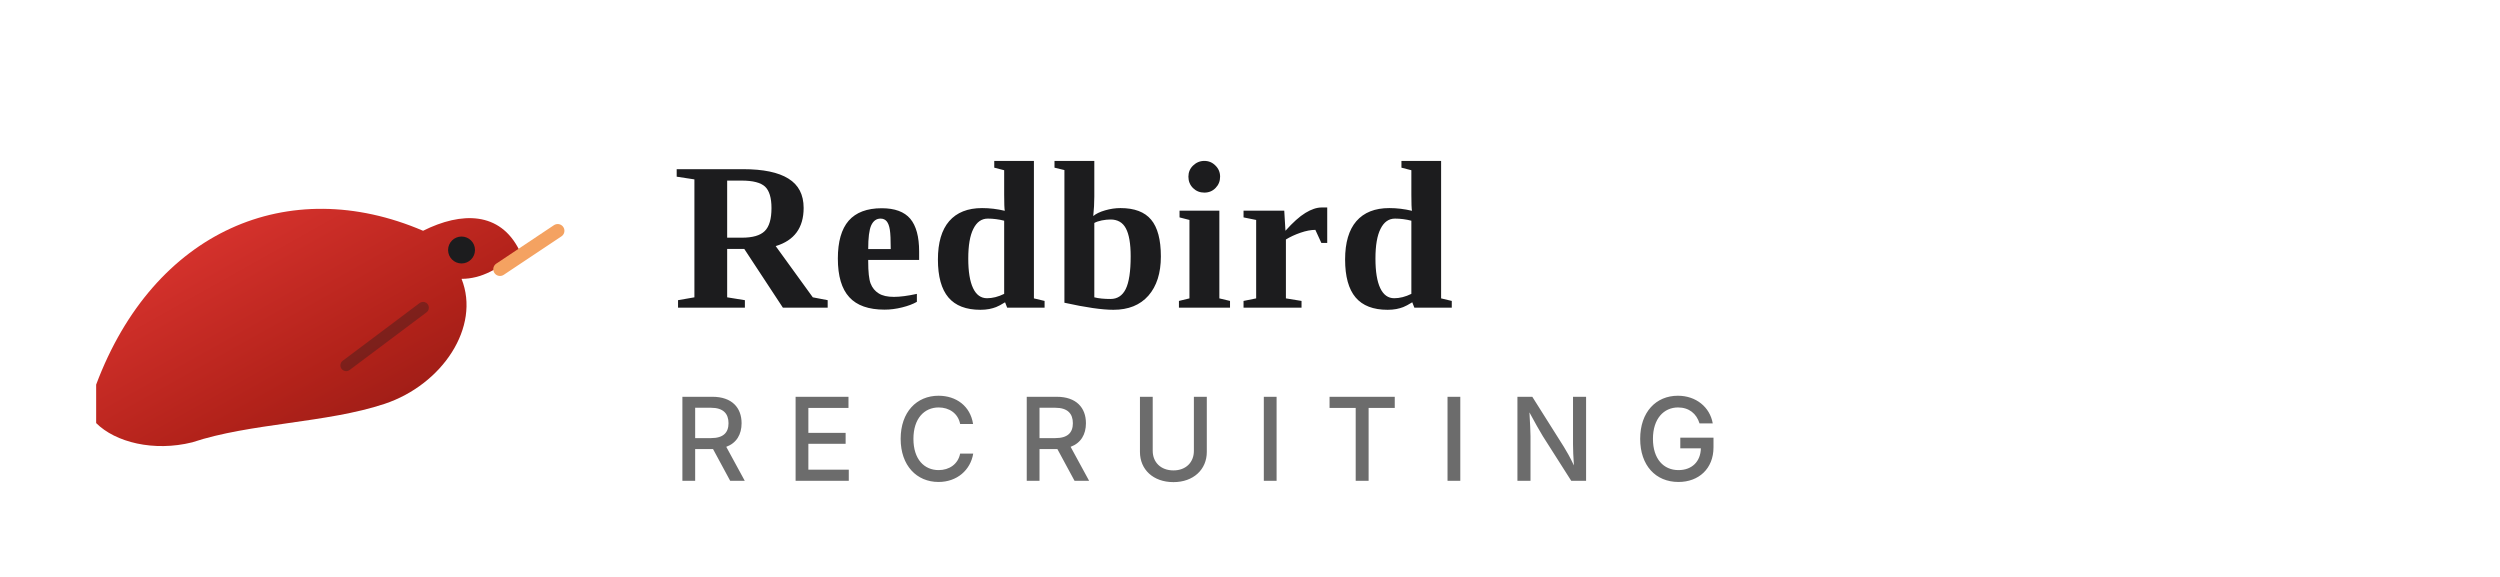
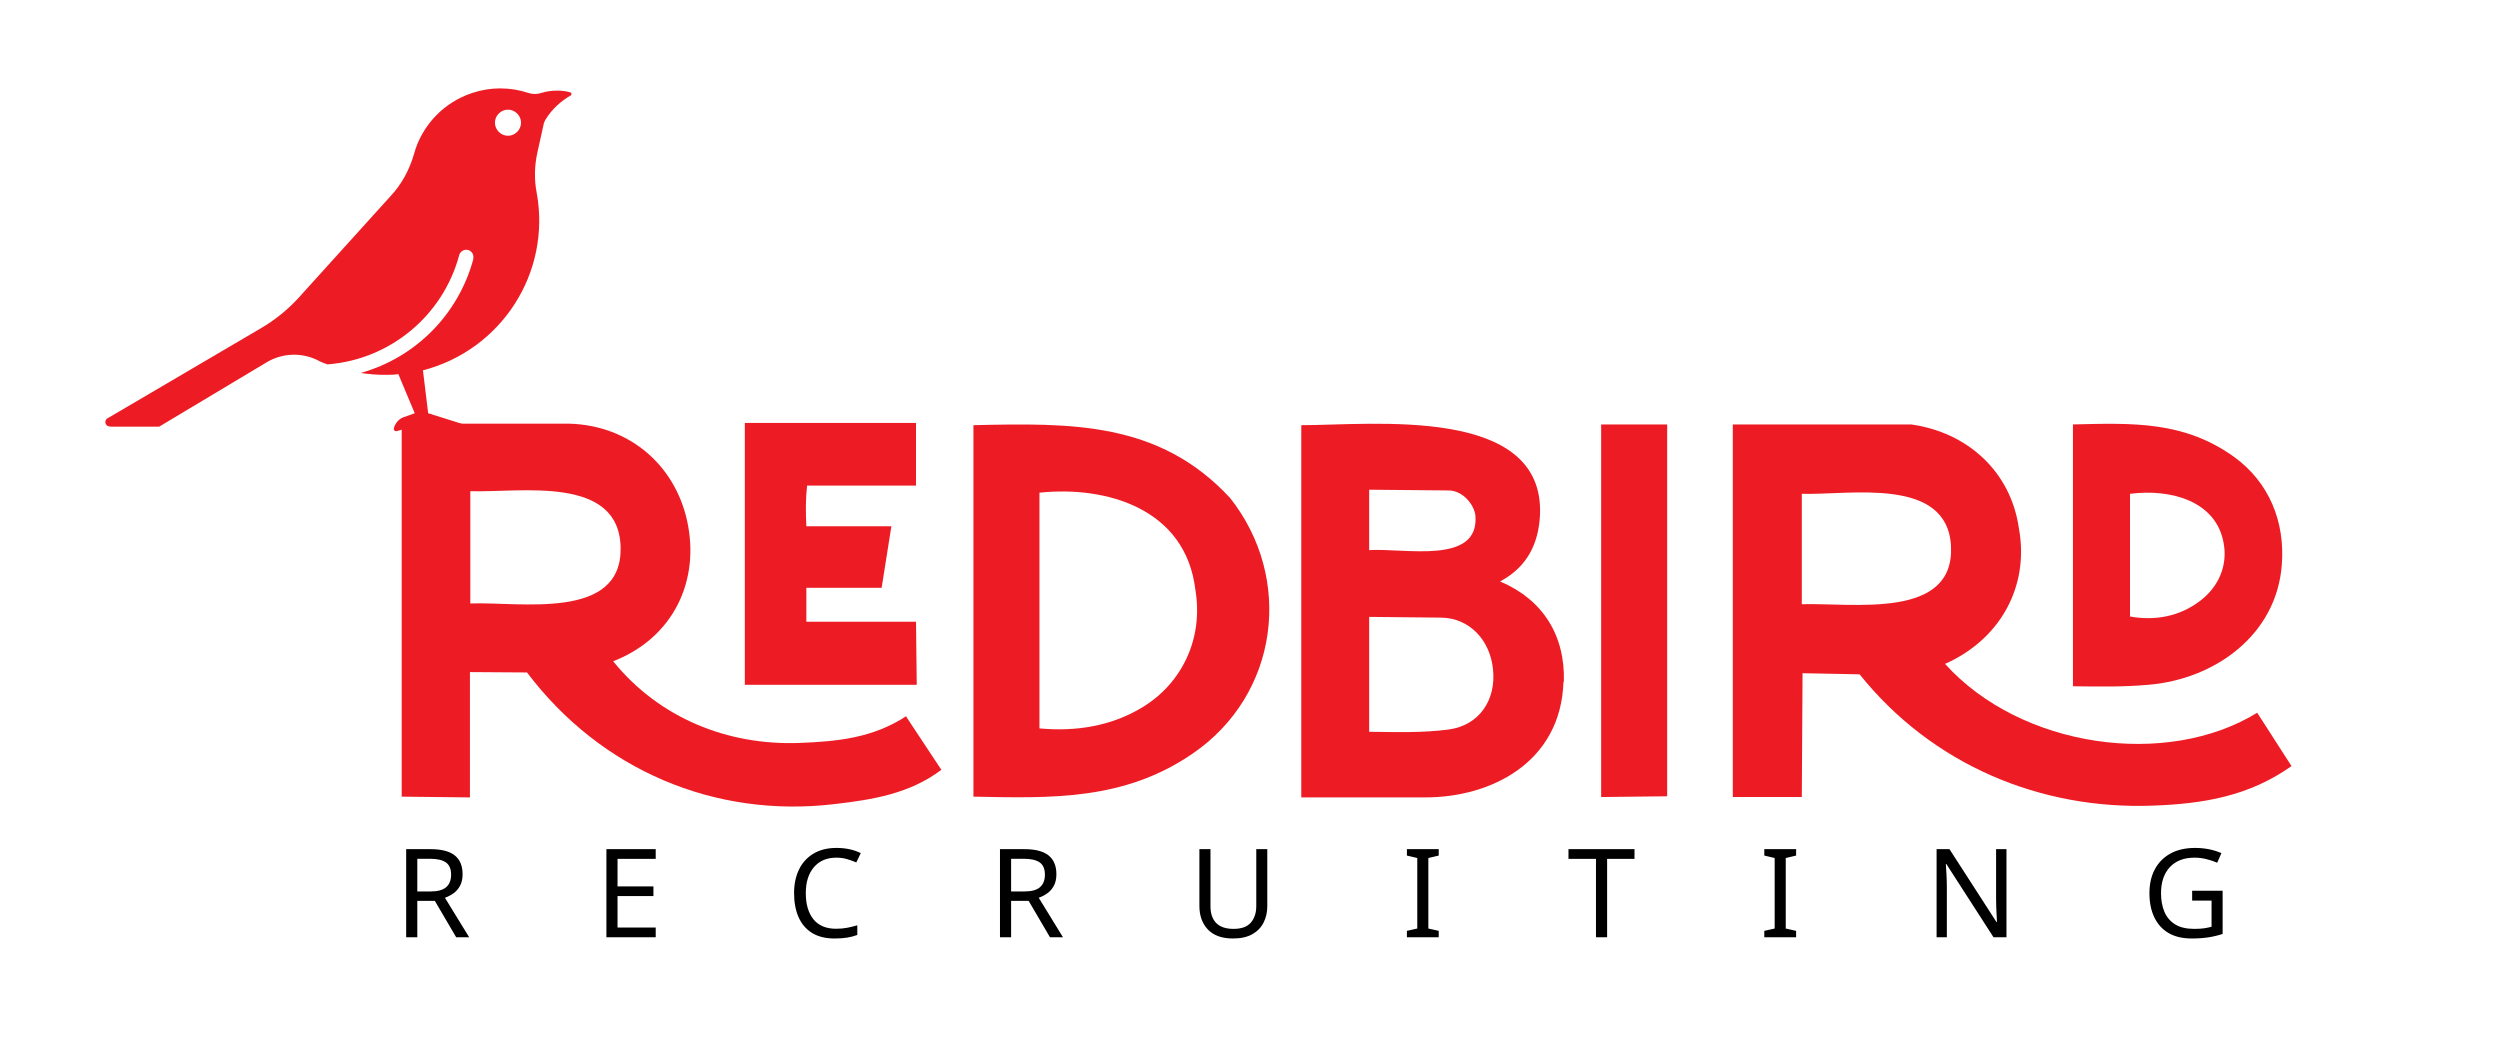
- <svg xmlns="http://www.w3.org/2000/svg" viewBox="0 0 260 60" role="img" aria-label="Redbird Recruiting">
+ <svg xmlns="http://www.w3.org/2000/svg" id="Layer_1" version="1.1" viewBox="0 0 670.3 282.6">
  <defs>
-     <linearGradient id="rbGrad" x1="0" y1="0" x2="1" y2="1">
-       <stop offset="0%" stop-color="#E53935" />
-       <stop offset="60%" stop-color="#B2221A" />
-       <stop offset="100%" stop-color="#8A1813" />
-     </linearGradient>
+     <style>
+       .st0, .st1 {
+         isolation: isolate;
+       }
+ 
+       .st2 {
+         fill: #ed1c24;
+       }
+ 
+       .st1 {
+         font-family: Gotham-Book, Gotham;
+         font-size: 33.1px;
+         letter-spacing: 1em;
+       }
+     </style>
  </defs>
-   <g transform="translate(6,10)">
-     <path d="M4 30 C 10 14, 24 8, 38 14 C 42 12, 46 12, 48 16 C 46 18, 44 19, 42 19 C 44 24, 40 30, 34 32 C 28 34, 20 34, 14 36 C 10 37, 6 36, 4 34 Z" fill="url(#rbGrad)" />
-     <circle cx="42" cy="16" r="1.4" fill="#1C1C1E" />
-     <path d="M46 18 L52 14" stroke="#F4A261" stroke-width="1.4" stroke-linecap="round" />
-     <path d="M38 22 L30 28" stroke="#1C1C1E" stroke-width="1.2" stroke-linecap="round" opacity="0.35" />
+   <path class="st2" d="M319.7,202.1c-18.4,12.6-37.9,11.9-58.7,11.5v-99.6c26.3-.6,49.8-1,68.8,19.5,17.1,21.6,13.1,52.8-10.1,68.6h0ZM320.5,158.1c-2.6-21.7-23.8-27.9-41.8-26v63.2c9.8.9,19.2-.6,27.5-5.6,10.8-6.5,16.5-18.6,14.3-31.6h0Z" />
+   <g>
+     <path class="st2" d="M614.4,205.4c-11.4,8.1-23.7,10.1-37,10.6-30.5,1.2-59.5-11.1-78.8-35.2l-15.3-.3-.2,33.2h-18.5c0,0,0-99.9,0-99.9h47.8c15.1,2.1,26.7,12.6,28.9,27.8,2.9,15.7-5.1,29.9-19.8,36.4,20.4,22.6,59.5,28,83.7,13.1l9.2,14.3h0ZM523.1,146.4c-1-18.8-27.3-13.6-40-14v29.6c13.8-.4,41,4.2,40-15.6Z" />
+     <path class="st2" d="M419.2,182.8c-.7,21.7-19.5,31-37,31h-33.3v-99.8c19.1,0,65.4-5.4,64,24.2-.4,7.3-3.2,13.7-10.7,17.7,11.6,4.9,17.5,14.6,17.1,27h0ZM395.6,138.4c-.2-2.9-3.3-6.9-7.2-6.9l-21.3-.2v16.2c9.5-.6,29.4,4,28.5-9.1h0ZM400.3,179.4c-.8-7.8-6.3-13.7-13.9-13.8l-19.3-.2v30.8c7.5.1,14.5.3,21.3-.6,8.2-1.1,12.8-7.9,11.9-16.2h0Z" />
+     <path class="st2" d="M611.8,151.4c-1.4,18.9-18,30.7-35.7,32.2-6.8.6-13,.5-20.3.4v-70.2c16.2-.4,29.8-.9,43.2,8.7,9.4,6.8,13.7,17.4,12.8,28.9h0ZM589.9,161.1c5.1-3.9,7.4-9.6,6.3-15.5-2-11.3-14.2-14.6-25.1-13.2v32.9c6.7,1.2,13.3,0,18.8-4.2h0Z" />
+     <polygon class="st2" points="447 213.5 429.3 213.7 429.3 113.8 447 113.8 447 213.5" />
  </g>
-   <g font-family="Georgia, 'Times New Roman', serif" font-weight="700">
-     <text x="70" y="32" font-size="22" fill="#1C1C1E" letter-spacing="0.5">Redbird</text>
-     <text x="70" y="50" font-size="12" fill="#6c6c6c" letter-spacing="4" font-family="Inter, Arial, sans-serif" font-weight="500">RECRUITING</text>
+   <g>
+     <path class="st2" d="M236.4,157.6h-20.2c0,.1,0,9.1,0,9.1h29.4c0,0,.2,16.9.2,16.9h-46.1s0-70.2,0-70.2h45.9s0,16.8,0,16.8h-29.2c-.4,3.3-.4,7.1-.2,10.9h22.8c0,.1-2.6,16.4-2.6,16.4h0Z" />
+     <path class="st2" d="M243,192c-9,5.9-18.5,6.8-28.7,7.2-19.1.7-37.5-6.6-49.9-21.9,16.2-6.3,23.4-21.7,19.8-37.8-3.4-15.1-15.7-25.4-31.4-25.9h-24.6s-20.5,0-20.5,0v100s18.3.2,18.3.2v-33.6c.1,0,15.3.1,15.3.1,19.8,26.2,50.3,39.1,82.4,35.3,10.4-1.2,20.2-2.8,28.7-9.2l-9.4-14.2h0ZM126.1,161.8v-30.1c13.6.4,39.9-4.4,40.3,15.1.4,19.7-27,14.5-40.3,15Z" />
+   </g>
+   <path class="st2" d="M29.5,114.4h12.9c.2,0,.4,0,.6-.2l28.4-17c4.1-2.5,9.2-2.8,13.6-.7.9.5,1.9.9,2.8,1.2,16.8-1.3,30.9-13,35.3-29.2.2-1,1.2-1.7,2.3-1.5,1,.2,1.7,1.2,1.5,2.3,0,0,0,.1,0,.2-4,14.8-15.5,26.4-30.2,30.5,2.1.3,4.2.5,6.3.5s2.5,0,3.8-.2l4.4,10.5-2.8,1c-1.4.4-2.4,1.6-2.8,3-.1.3.1.7.4.8.1,0,.3,0,.4,0l5-1.5c.9-.2,1.9-.2,2.8,0l16.6,4.1c.6.1,1.2-.2,1.4-.8,0,0,0-.2,0-.3,0-.5-.3-.9-.8-1.1l-16.6-5.2-1.4-11.5c21.1-5.5,34.4-26.2,30.5-47.6-.7-3.6-.6-7.3.2-10.9l1.6-7.2c.1-.7.4-1.3.8-1.9,1.6-2.5,3.9-4.6,6.5-6.1.2-.1.3-.4.2-.6,0,0-.1-.1-.2-.2-1.2-.4-2.5-.5-3.7-.5-1.4,0-2.8.2-4.1.6-1.2.4-2.4.4-3.6,0-2.4-.8-4.9-1.2-7.5-1.2-2.5,0-5,.4-7.4,1.2-7.7,2.5-13.6,8.7-15.7,16.4-1.2,4.2-3.3,8.1-6.3,11.3l-24.6,27.2c-3,3.3-6.5,6.1-10.3,8.3l-40.7,23.9c-.6.2-1,.9-.8,1.5.2.6.8,1,1.5.8h0ZM132.7,32.9c0-1.9,1.6-3.5,3.5-3.5s3.5,1.6,3.5,3.5-1.6,3.5-3.5,3.5-3.5-1.6-3.5-3.5Z" />
+   <g class="st0">
+     <text class="st1" transform="translate(105.7 251.3)">
+       <tspan x="0" y="0">RECRUITING</tspan>
+     </text>
  </g>
</svg>
